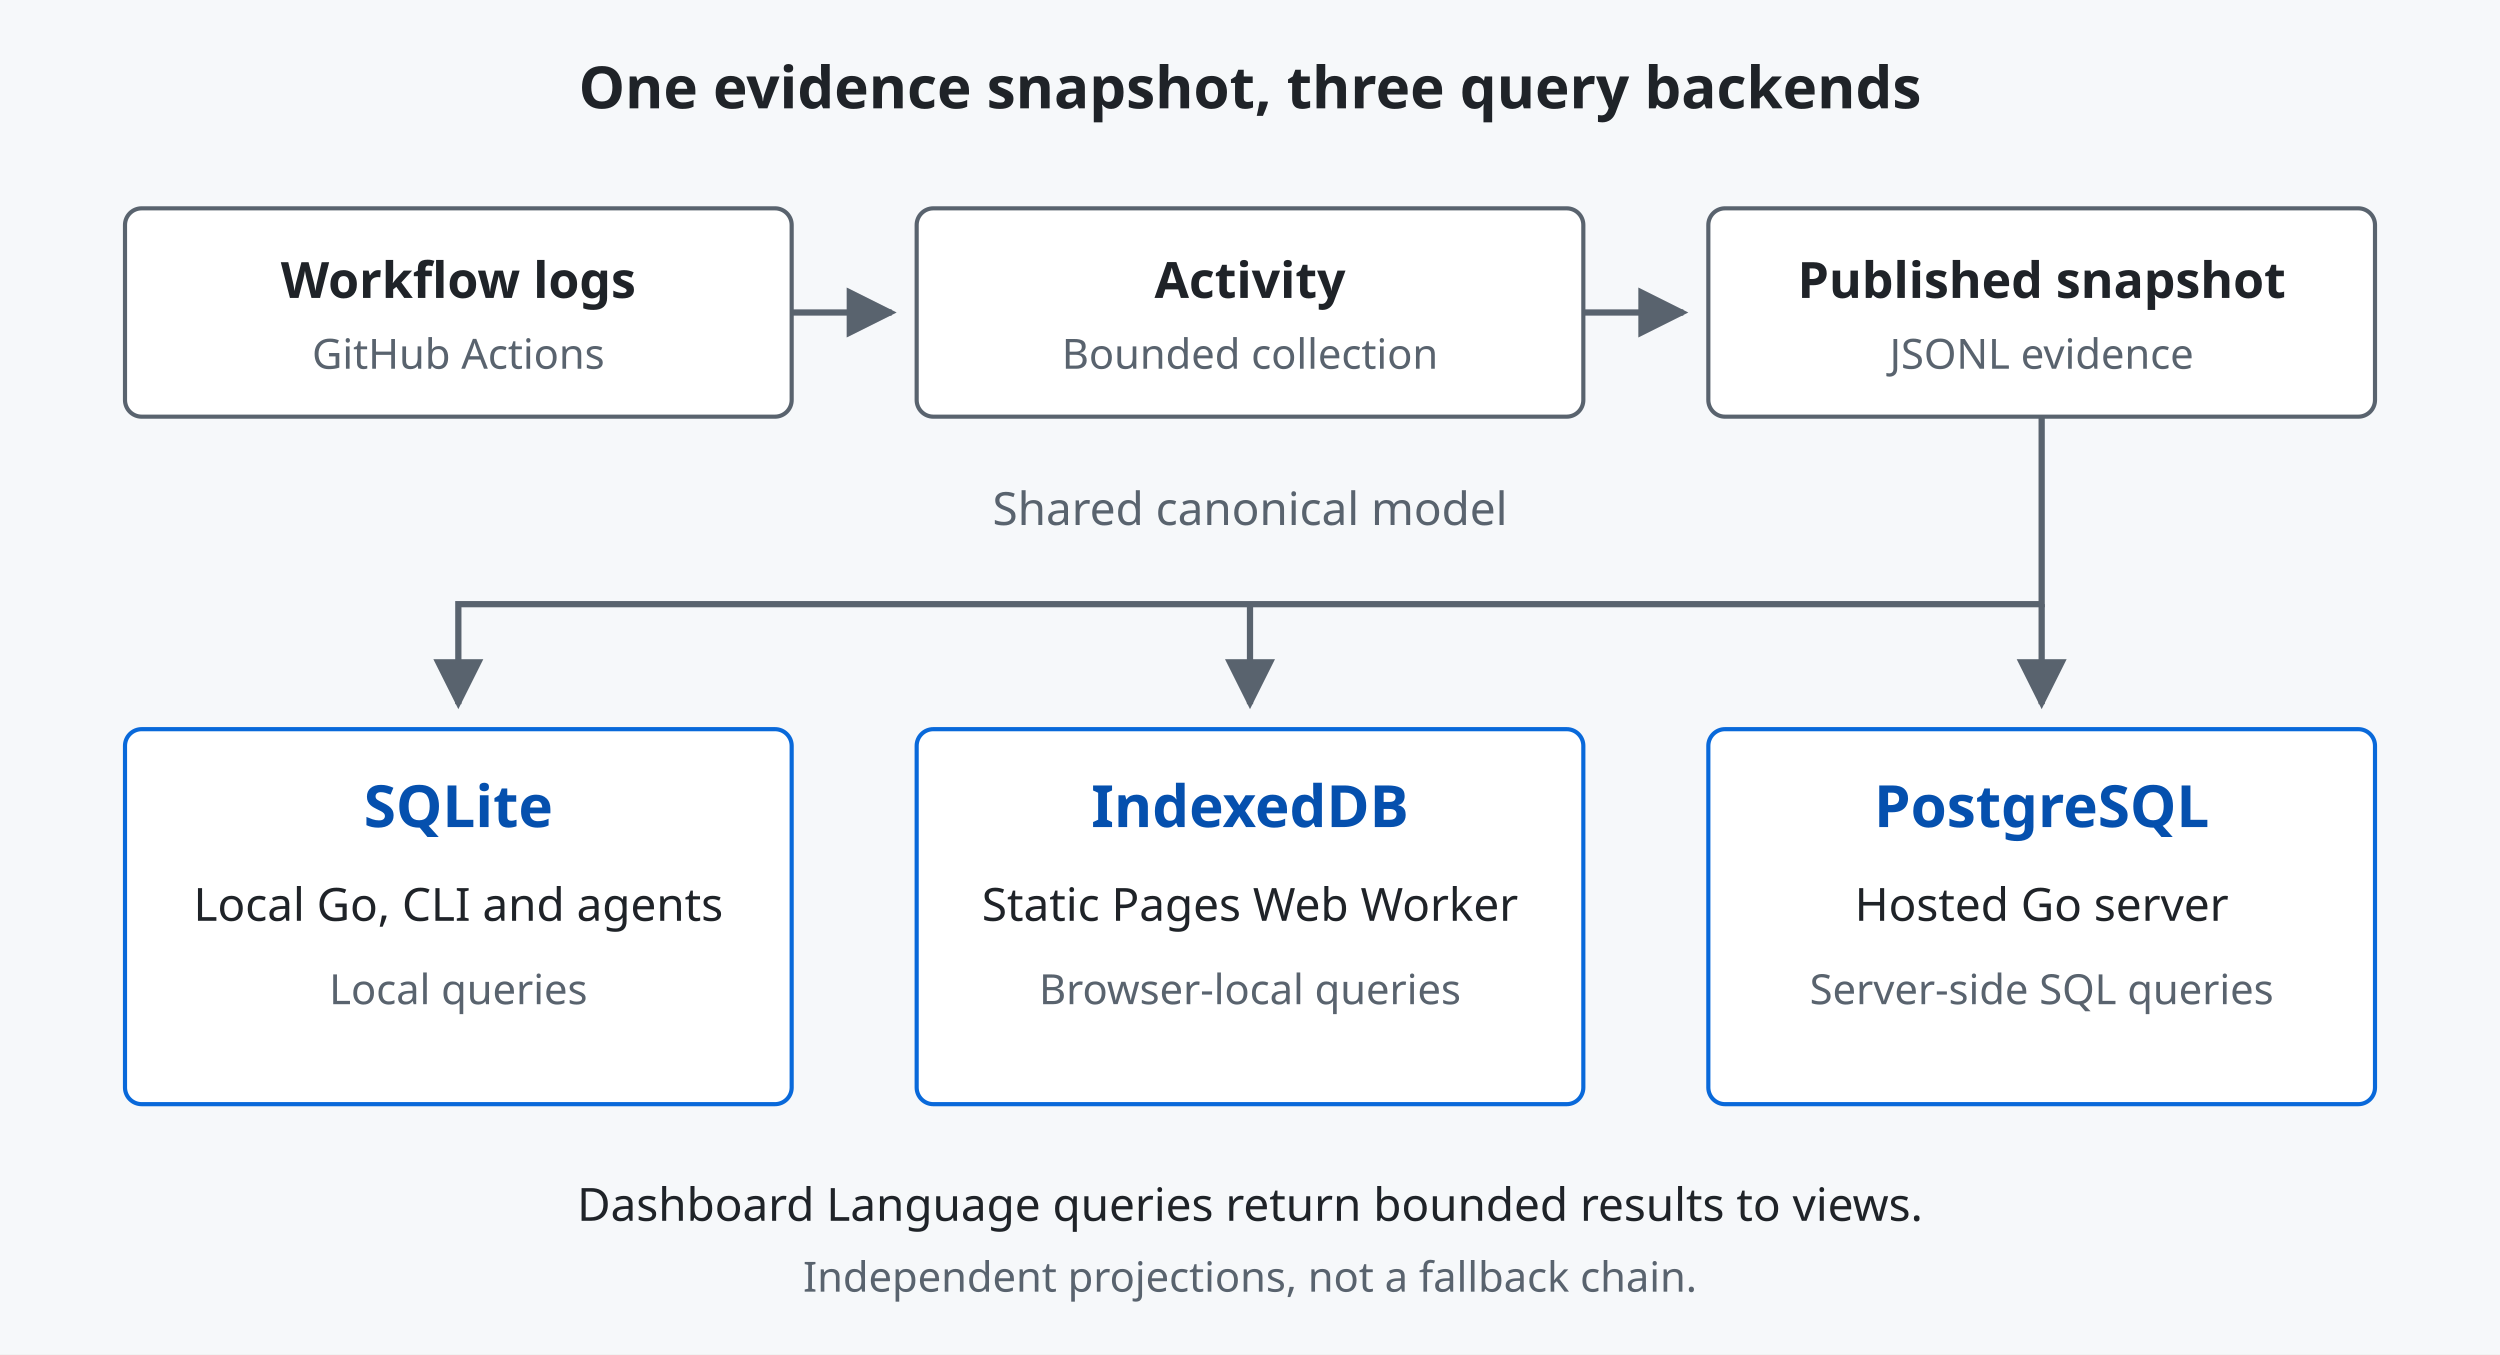
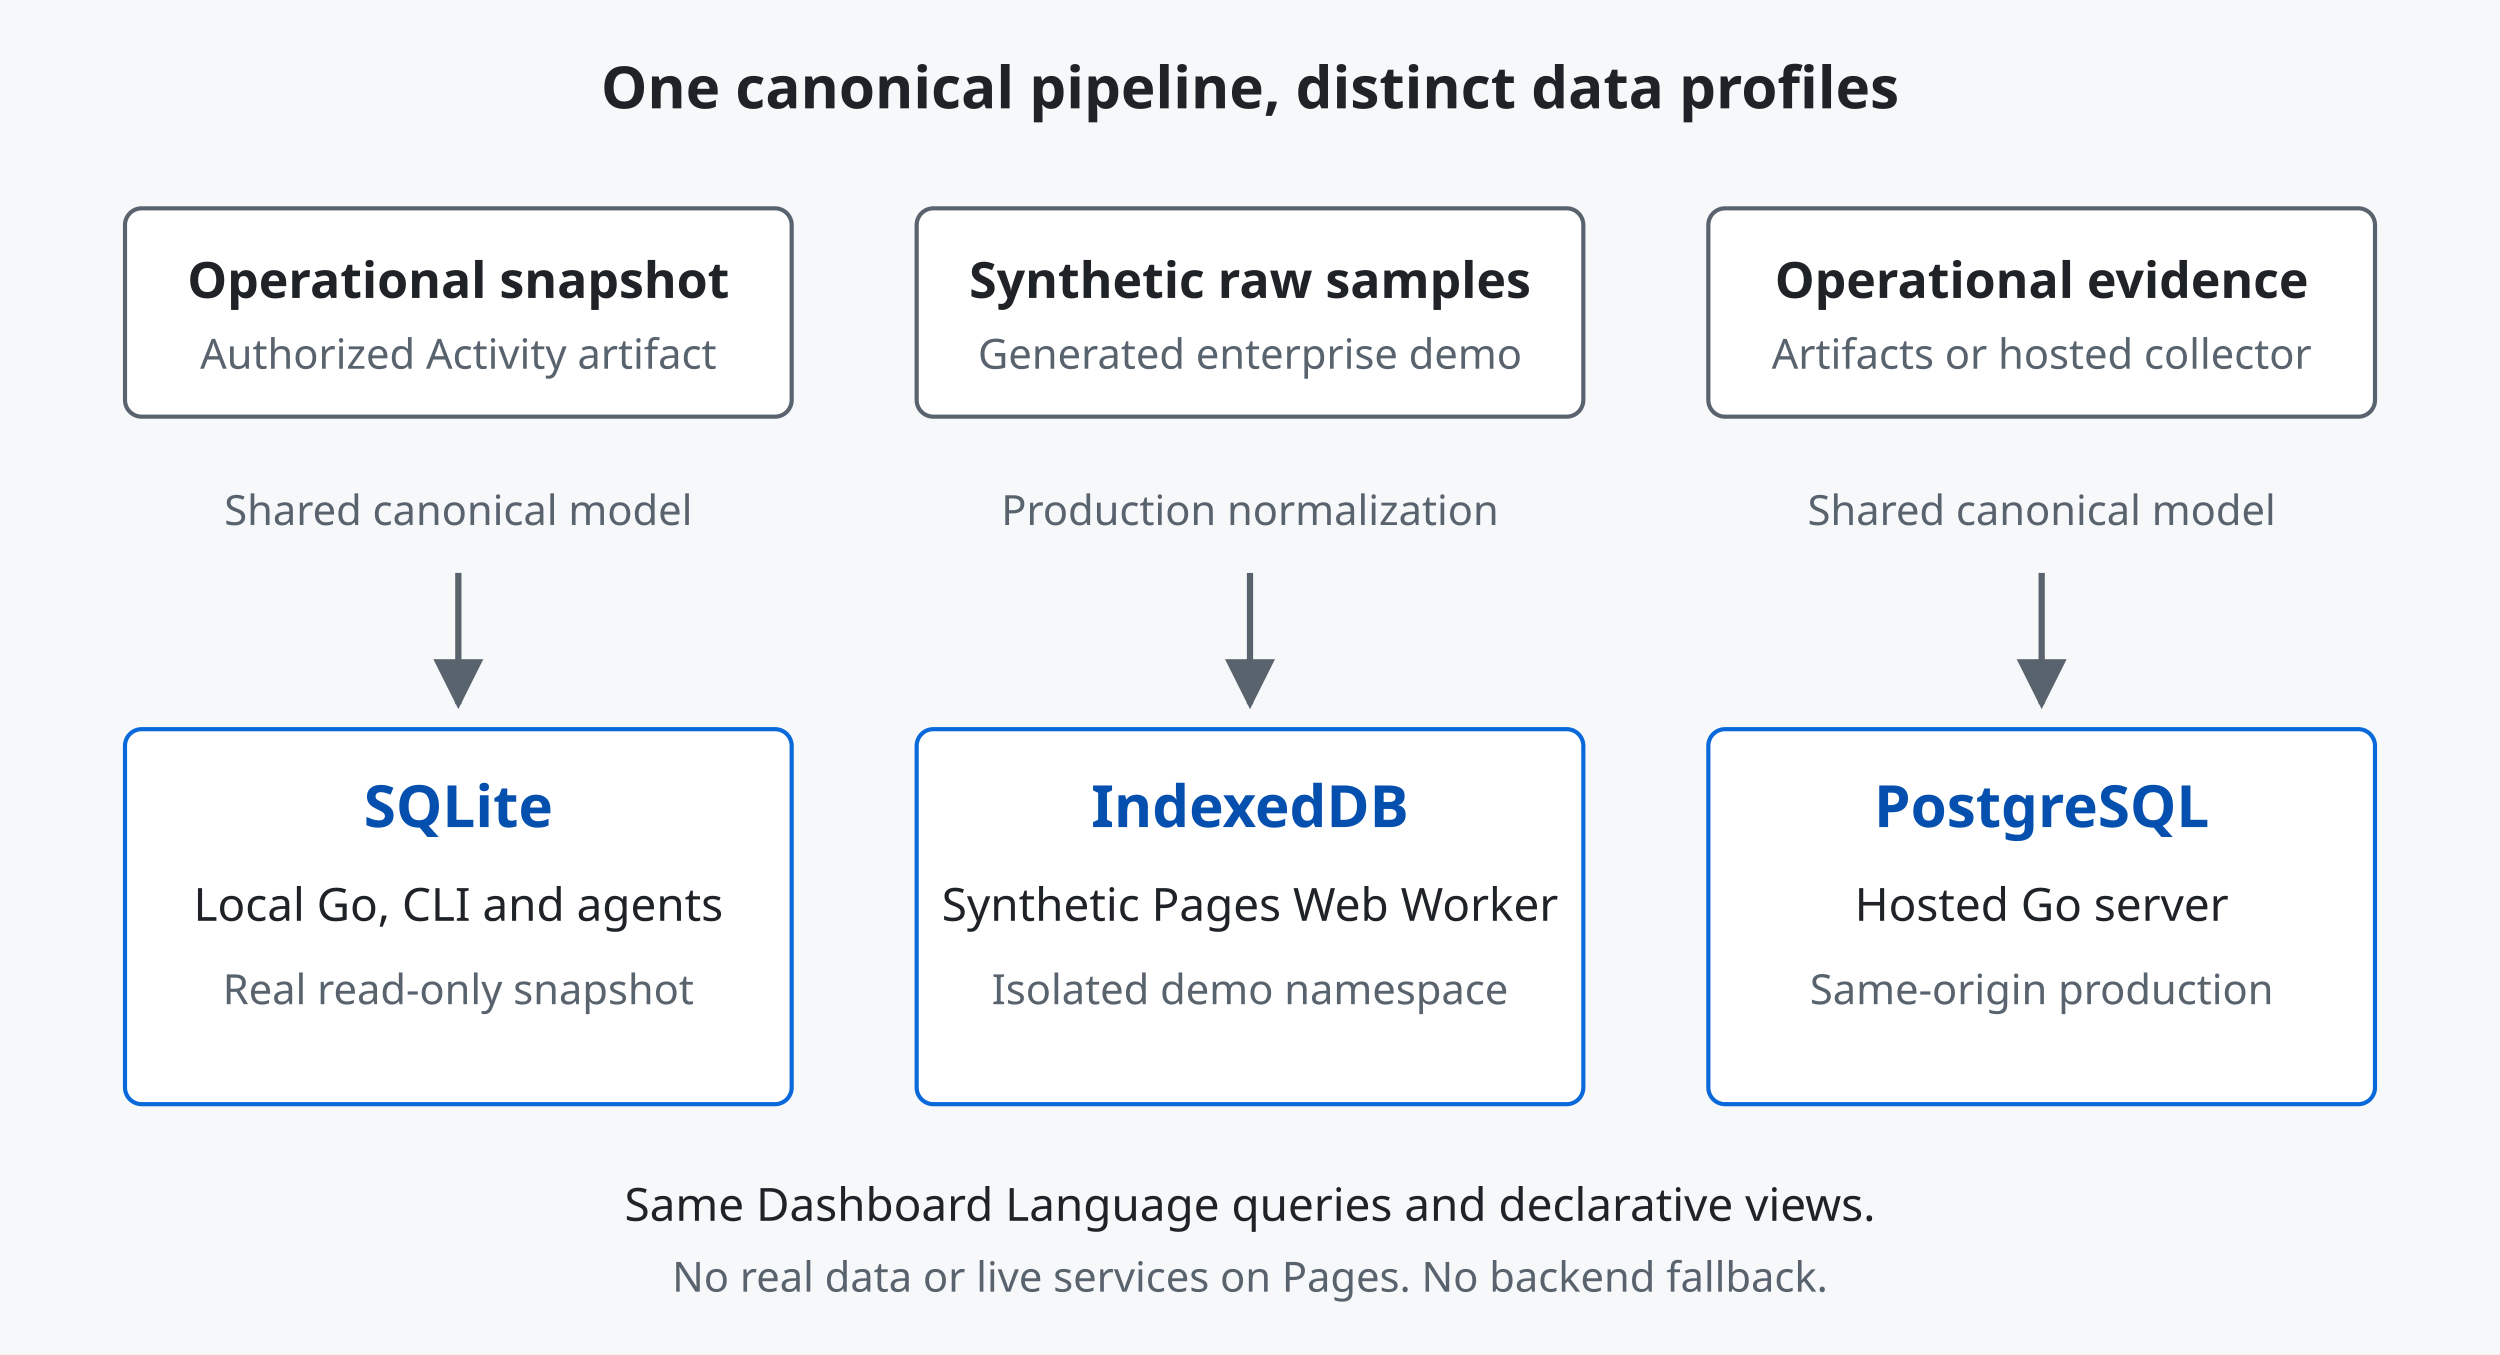
<svg xmlns="http://www.w3.org/2000/svg" width="1200" height="650" viewBox="0 0 1200 650" role="img" aria-labelledby="title description" data-visual-kind="diagram" data-visual-id="dashboard-data-flow">
  <defs>
    <marker id="arrow" viewBox="0 0 10 10" refX="9" refY="5" markerWidth="8" markerHeight="8" orient="auto">
      <path d="M0 0L10 5L0 10z" fill="#59636e" />
    </marker>
  </defs>
  <rect width="1200" height="650" fill="#f6f8fa" />
  <g font-family="Mona Sans, system-ui, sans-serif" text-anchor="middle">
-     <text x="600" y="52" fill="#1f2328" font-size="28" font-weight="700">One evidence snapshot, three query backends</text>
+     <text x="600" y="52" fill="#1f2328" font-size="28" font-weight="700">One canonical pipeline, distinct data profiles</text>
    <g data-node="workflows">
      <rect x="60" y="100" width="320" height="100" rx="8" fill="#ffffff" stroke="#59636e" stroke-width="2" />
-       <text x="220" y="143" fill="#1f2328" font-size="24" font-weight="700">Workflow logs</text>
-       <text x="220" y="177" fill="#59636e" font-size="20">GitHub Actions</text>
+       <text x="220" y="143" fill="#1f2328" font-size="24" font-weight="700">Operational snapshot</text>
+       <text x="220" y="177" fill="#59636e" font-size="20">Authorized Activity artifact</text>
    </g>
-     <path d="M380 150h48" stroke="#59636e" stroke-width="3" fill="none" marker-end="url(#arrow)" />
    <g data-node="activity">
      <rect x="440" y="100" width="320" height="100" rx="8" fill="#ffffff" stroke="#59636e" stroke-width="2" />
-       <text x="600" y="143" fill="#1f2328" font-size="24" font-weight="700">Activity</text>
-       <text x="600" y="177" fill="#59636e" font-size="20">Bounded collection</text>
+       <text x="600" y="143" fill="#1f2328" font-size="24" font-weight="700">Synthetic raw samples</text>
+       <text x="600" y="177" fill="#59636e" font-size="20">Generated enterprise demo</text>
    </g>
-     <path d="M760 150h48" stroke="#59636e" stroke-width="3" fill="none" marker-end="url(#arrow)" />
    <g data-node="jsonl">
      <rect x="820" y="100" width="320" height="100" rx="8" fill="#ffffff" stroke="#59636e" stroke-width="2" />
-       <text x="980" y="143" fill="#1f2328" font-size="24" font-weight="700">Published snapshot</text>
-       <text x="980" y="177" fill="#59636e" font-size="20">JSONL evidence</text>
+       <text x="980" y="143" fill="#1f2328" font-size="24" font-weight="700">Operational evidence</text>
+       <text x="980" y="177" fill="#59636e" font-size="20">Artifacts or hosted collector</text>
    </g>
-     <text x="600" y="252" fill="#59636e" font-size="22">Shared canonical model</text>
-     <path d="M980 200v90H220v48" stroke="#59636e" stroke-width="3" fill="none" marker-end="url(#arrow)" />
-     <path d="M600 290v48" stroke="#59636e" stroke-width="3" fill="none" marker-end="url(#arrow)" />
-     <path d="M980 290v48" stroke="#59636e" stroke-width="3" fill="none" marker-end="url(#arrow)" />
+     <text x="220" y="252" fill="#59636e" font-size="20">Shared canonical model</text>
+     <text x="600" y="252" fill="#59636e" font-size="20">Production normalization</text>
+     <text x="980" y="252" fill="#59636e" font-size="20">Shared canonical model</text>
+     <path d="M220 275v63" stroke="#59636e" stroke-width="3" fill="none" marker-end="url(#arrow)" />
+     <path d="M600 275v63" stroke="#59636e" stroke-width="3" fill="none" marker-end="url(#arrow)" />
+     <path d="M980 275v63" stroke="#59636e" stroke-width="3" fill="none" marker-end="url(#arrow)" />
    <g data-node="sqlite">
      <rect x="60" y="350" width="320" height="180" rx="8" fill="#ffffff" stroke="#0969da" stroke-width="2" />
      <text x="220" y="397" fill="#0550ae" font-size="28" font-weight="700">SQLite</text>
      <text x="220" y="442" fill="#1f2328" font-size="22">Local Go, CLI and agents</text>
-       <text x="220" y="482" fill="#59636e" font-size="20">Local queries</text>
+       <text x="220" y="482" fill="#59636e" font-size="20">Real read-only snapshot</text>
    </g>
    <g data-node="indexeddb">
      <rect x="440" y="350" width="320" height="180" rx="8" fill="#ffffff" stroke="#0969da" stroke-width="2" />
      <text x="600" y="397" fill="#0550ae" font-size="28" font-weight="700">IndexedDB</text>
-       <text x="600" y="442" fill="#1f2328" font-size="22">Static Pages Web Worker</text>
-       <text x="600" y="482" fill="#59636e" font-size="20">Browser-local queries</text>
+       <text x="600" y="442" fill="#1f2328" font-size="22">Synthetic Pages Web Worker</text>
+       <text x="600" y="482" fill="#59636e" font-size="20">Isolated demo namespace</text>
    </g>
    <g data-node="postgres">
      <rect x="820" y="350" width="320" height="180" rx="8" fill="#ffffff" stroke="#0969da" stroke-width="2" />
      <text x="980" y="397" fill="#0550ae" font-size="28" font-weight="700">PostgreSQL</text>
      <text x="980" y="442" fill="#1f2328" font-size="22">Hosted Go server</text>
-       <text x="980" y="482" fill="#59636e" font-size="20">Server-side SQL queries</text>
+       <text x="980" y="482" fill="#59636e" font-size="20">Same-origin production</text>
    </g>
-     <text x="600" y="586" fill="#1f2328" font-size="22">Dashboard Language queries return bounded results to views.</text>
-     <text x="600" y="620" fill="#59636e" font-size="20">Independent projections, not a fallback chain.</text>
+     <text x="600" y="586" fill="#1f2328" font-size="22">Same Dashboard Language queries and declarative views.</text>
+     <text x="600" y="620" fill="#59636e" font-size="20">No real data or live services on Pages. No backend fallback.</text>
  </g>
</svg>
